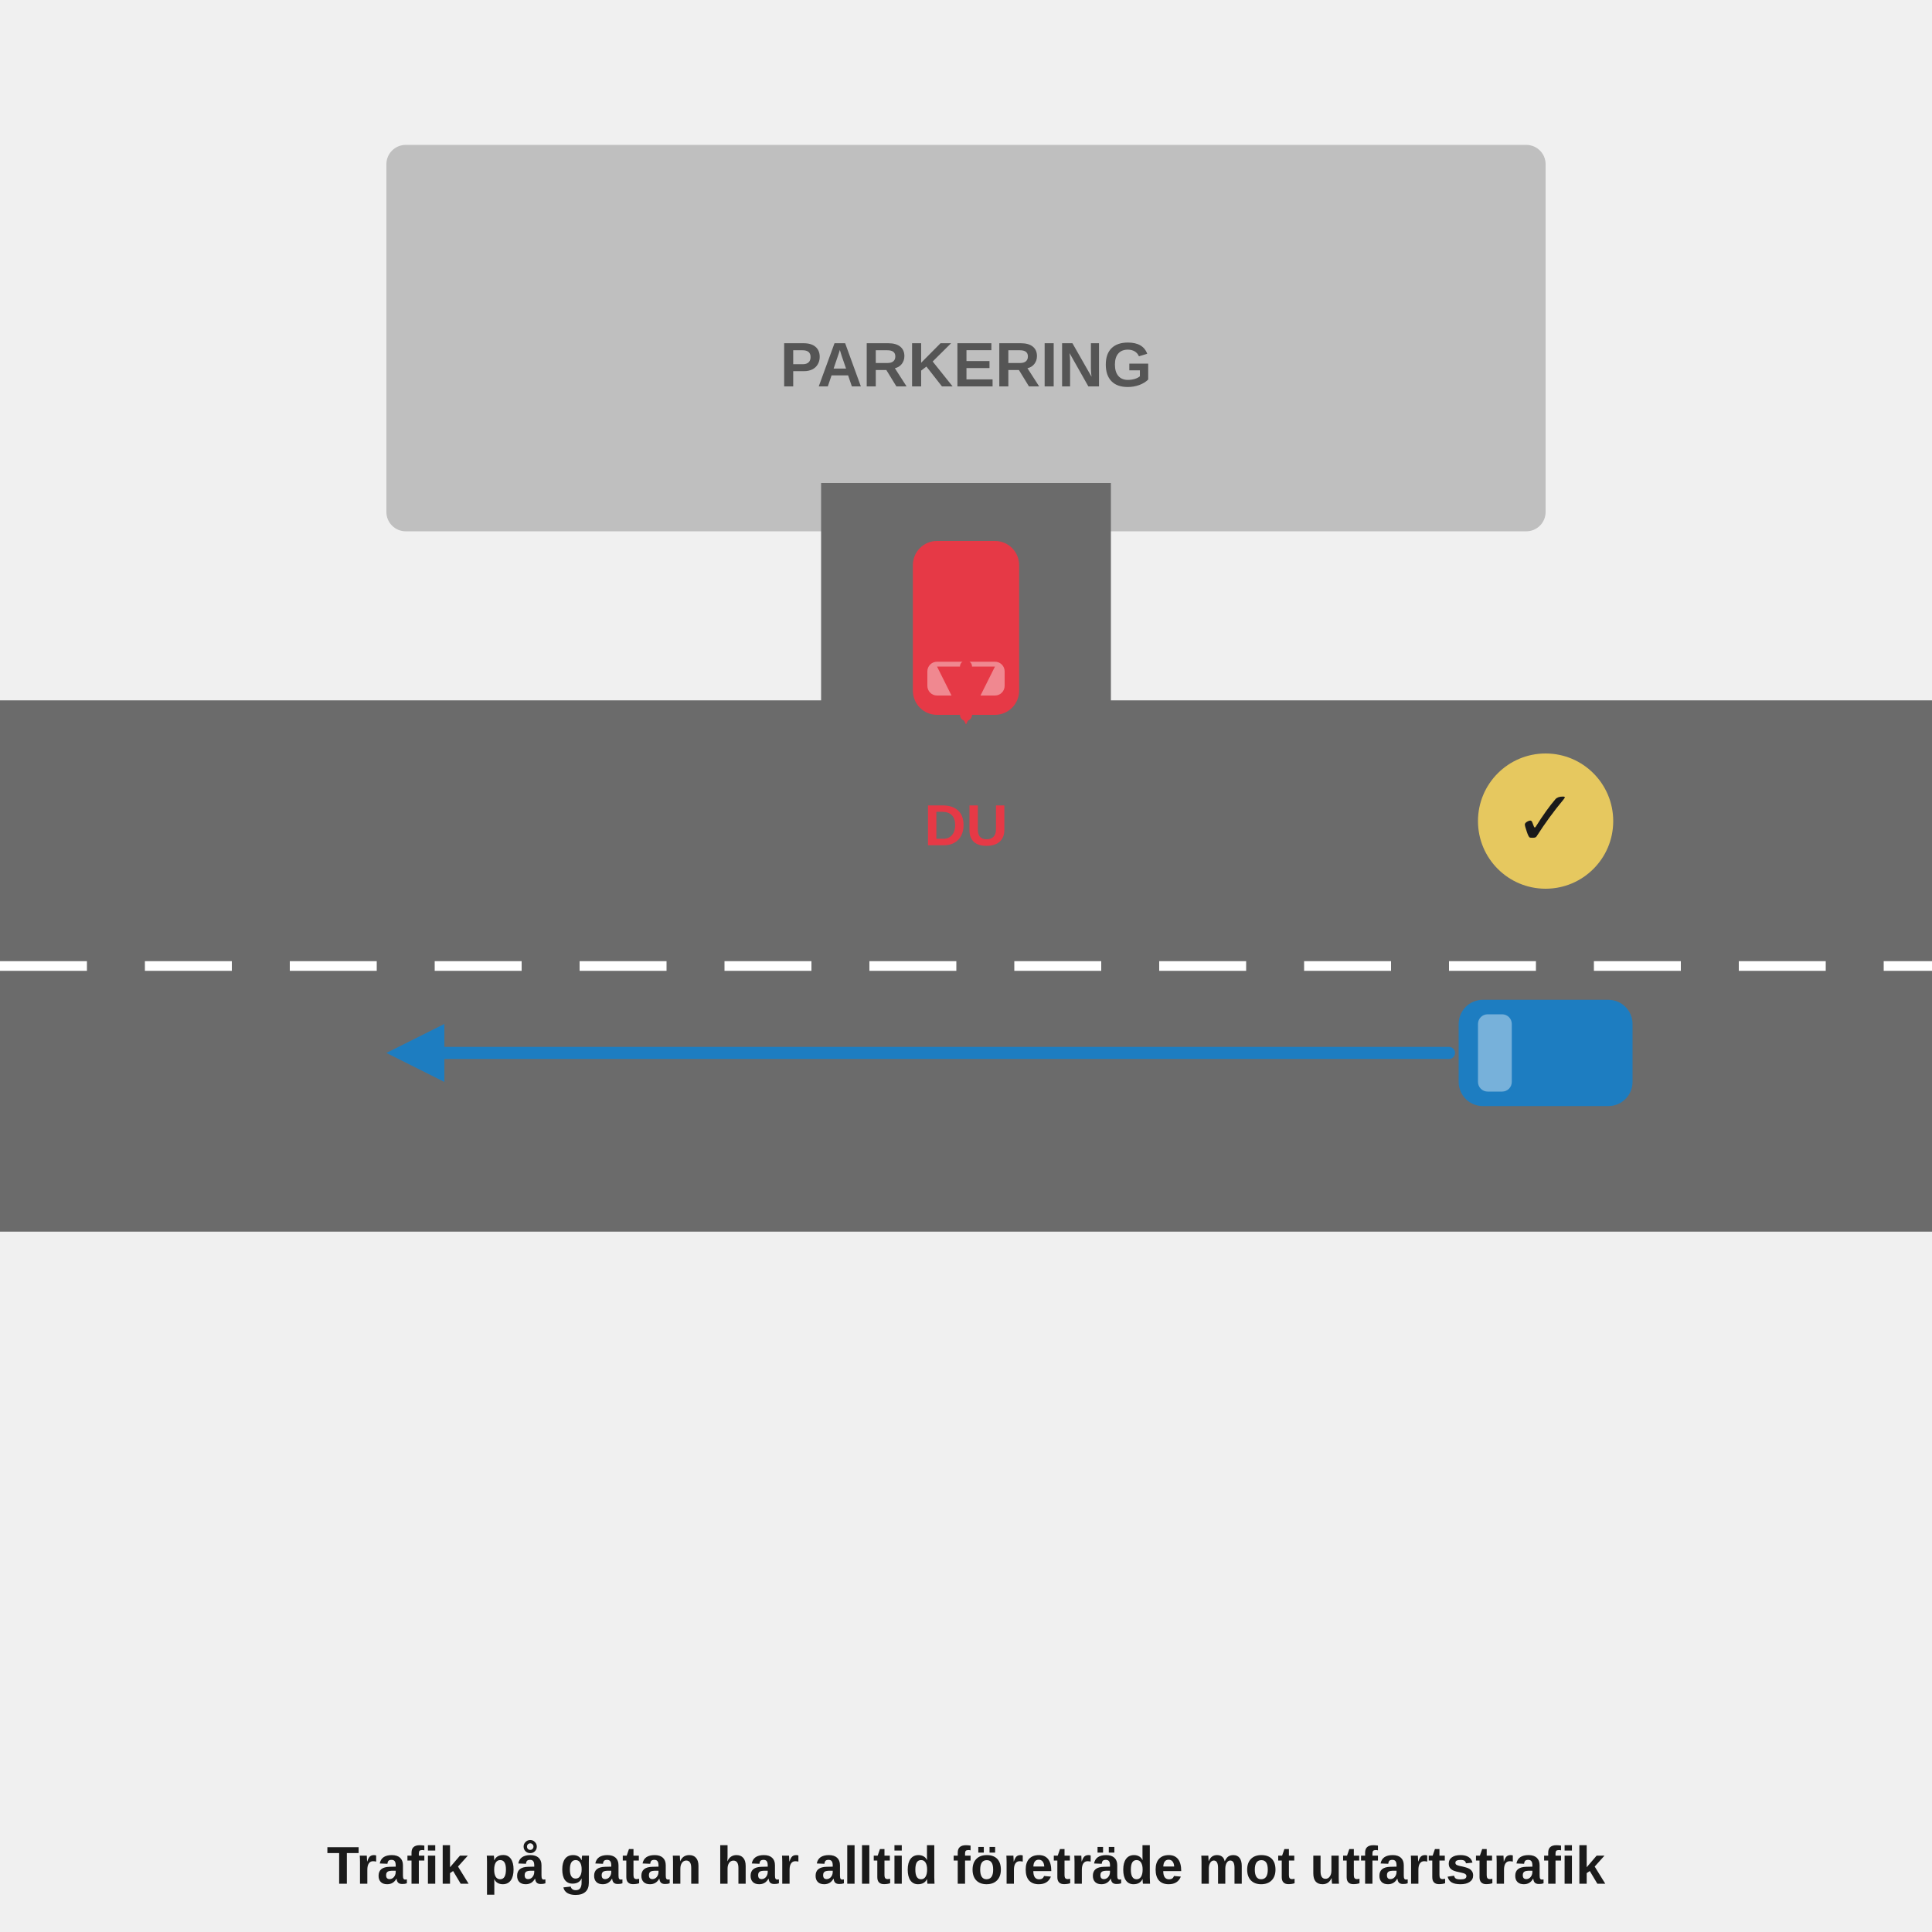
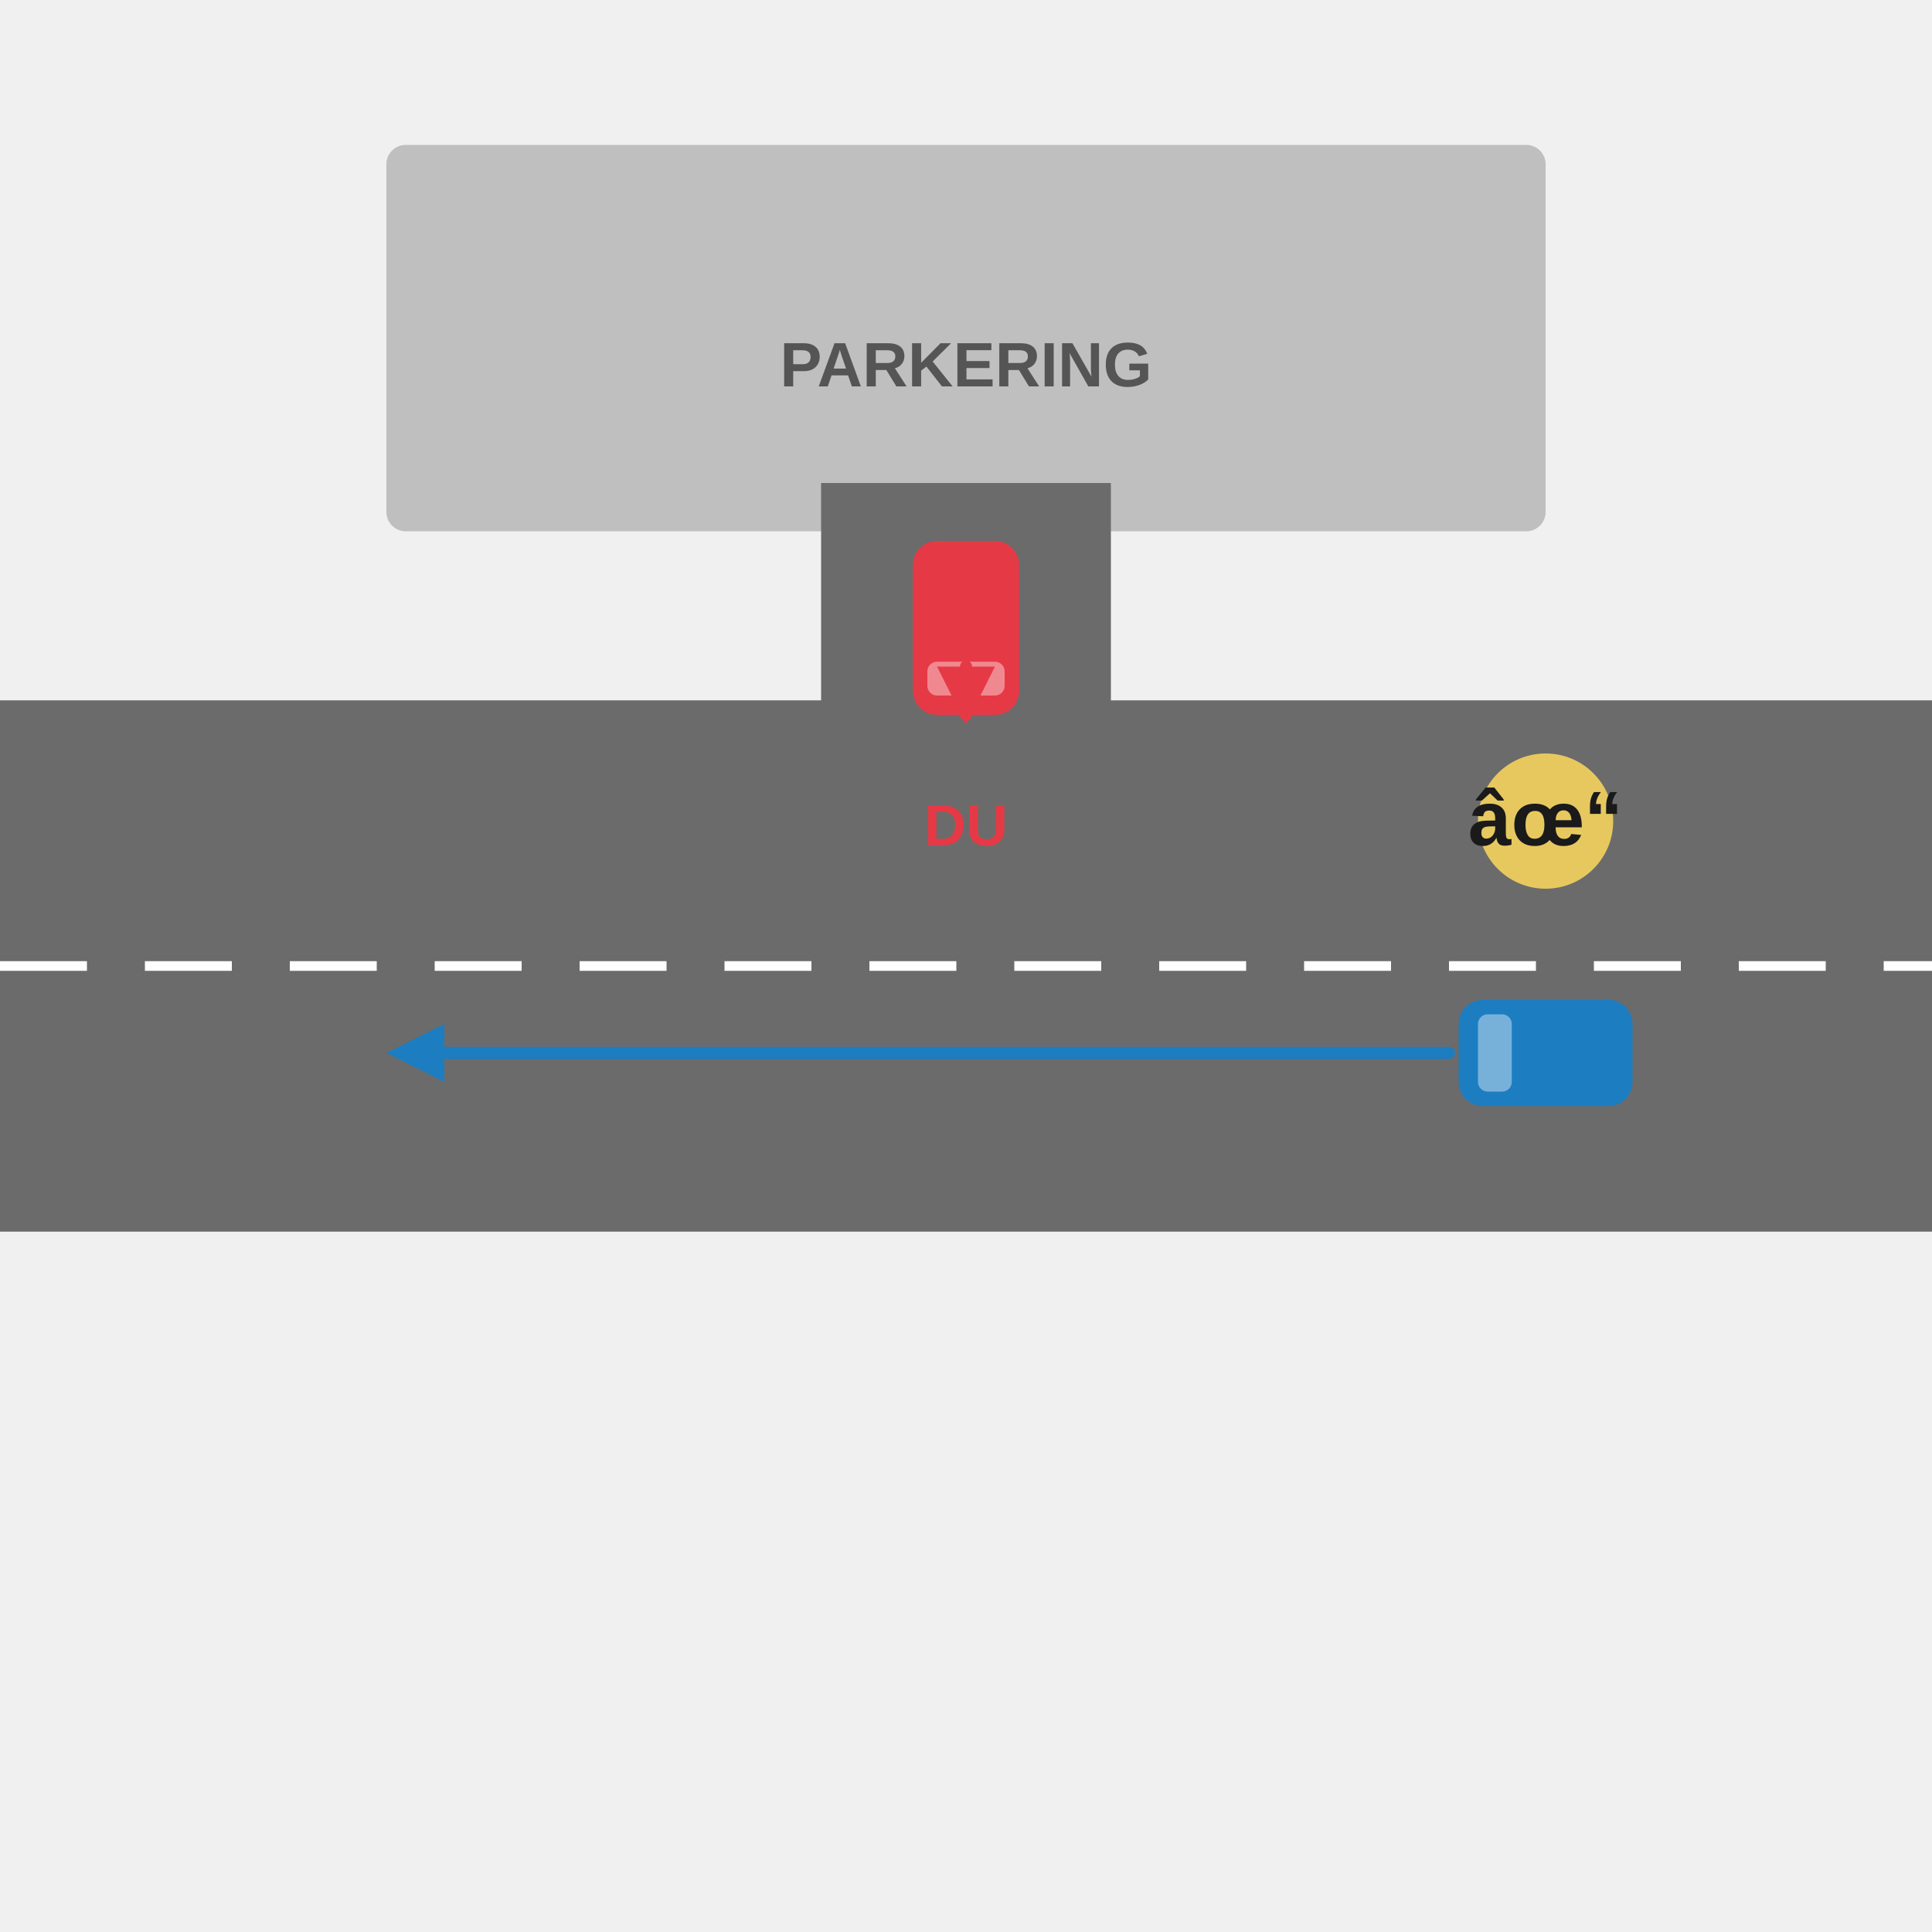
<svg xmlns="http://www.w3.org/2000/svg" viewBox="0 0 400 400" width="400" height="400" style="background:#f0f0f0">
  <rect x="0" y="145" width="400" height="110" fill="#6b6b6b" />
  <line x1="0" y1="200" x2="400" y2="200" stroke="#ffffff" stroke-width="2" stroke-dasharray="18,12" />
  <rect x="80" y="30" width="240" height="80" fill="#aaa" rx="4" opacity="0.7" />
  <text x="200" y="80" font-family="Arial,sans-serif" font-size="13" fill="#555" text-anchor="middle" font-weight="bold">PARKERING</text>
  <rect x="170" y="100" width="60" height="50" fill="#6b6b6b" />
  <g transform="rotate(180,200,130)">
    <rect x="189" y="112" width="22" height="36" rx="5" ry="5" fill="#e63946" />
    <rect x="192" y="116" width="16" height="7" rx="2" fill="rgba(255,255,255,0.4)" />
  </g>
  <line x1="200" y1="148" x2="200" y2="138" stroke="#e63946" stroke-width="2.5" stroke-linecap="round" />
  <polygon points="200,150 194,138 206,138" fill="#e63946" />
  <g transform="rotate(270,320,218)">
    <rect x="309" y="200" width="22" height="36" rx="5" ry="5" fill="#1d7dc1" />
    <rect x="312" y="204" width="16" height="7" rx="2" fill="rgba(255,255,255,0.4)" />
  </g>
  <line x1="300" y1="218" x2="92" y2="218" stroke="#1d7dc1" stroke-width="2.5" stroke-linecap="round" />
  <polygon points="80,218 92,212 92,224" fill="#1d7dc1" />
  <circle cx="320" cy="170" r="14" fill="#f4d35e" opacity="0.9" />
-   <text x="320" y="175" font-family="Arial,sans-serif" font-size="16" fill="#1a1a1a" text-anchor="middle" font-weight="bold">✓</text>
+   <text x="320" y="175" font-family="Arial,sans-serif" font-size="16" fill="#1a1a1a" text-anchor="middle" font-weight="bold">âœ“</text>
  <text x="200" y="175" font-family="Arial,sans-serif" font-size="12" fill="#e63946" text-anchor="middle" font-weight="bold">DU</text>
-   <text x="200" y="390" font-family="Arial,sans-serif" font-size="11" fill="#1a1a1a" text-anchor="middle" font-weight="bold">Trafik på gatan har alltid företräde mot utfartstrafik</text>
</svg>
